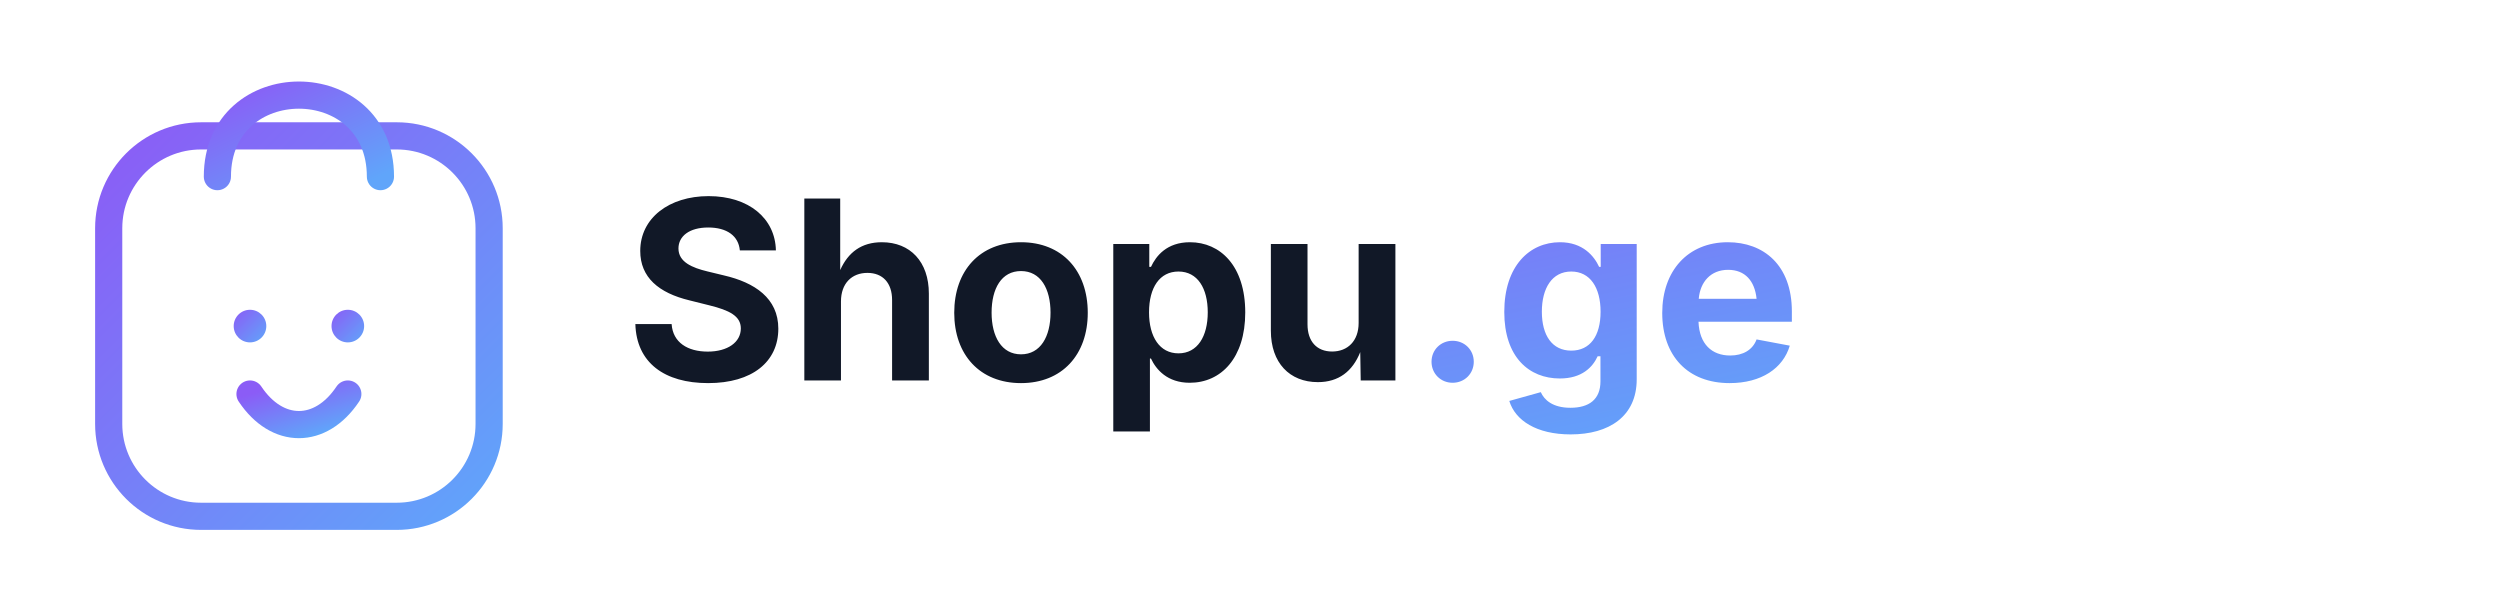
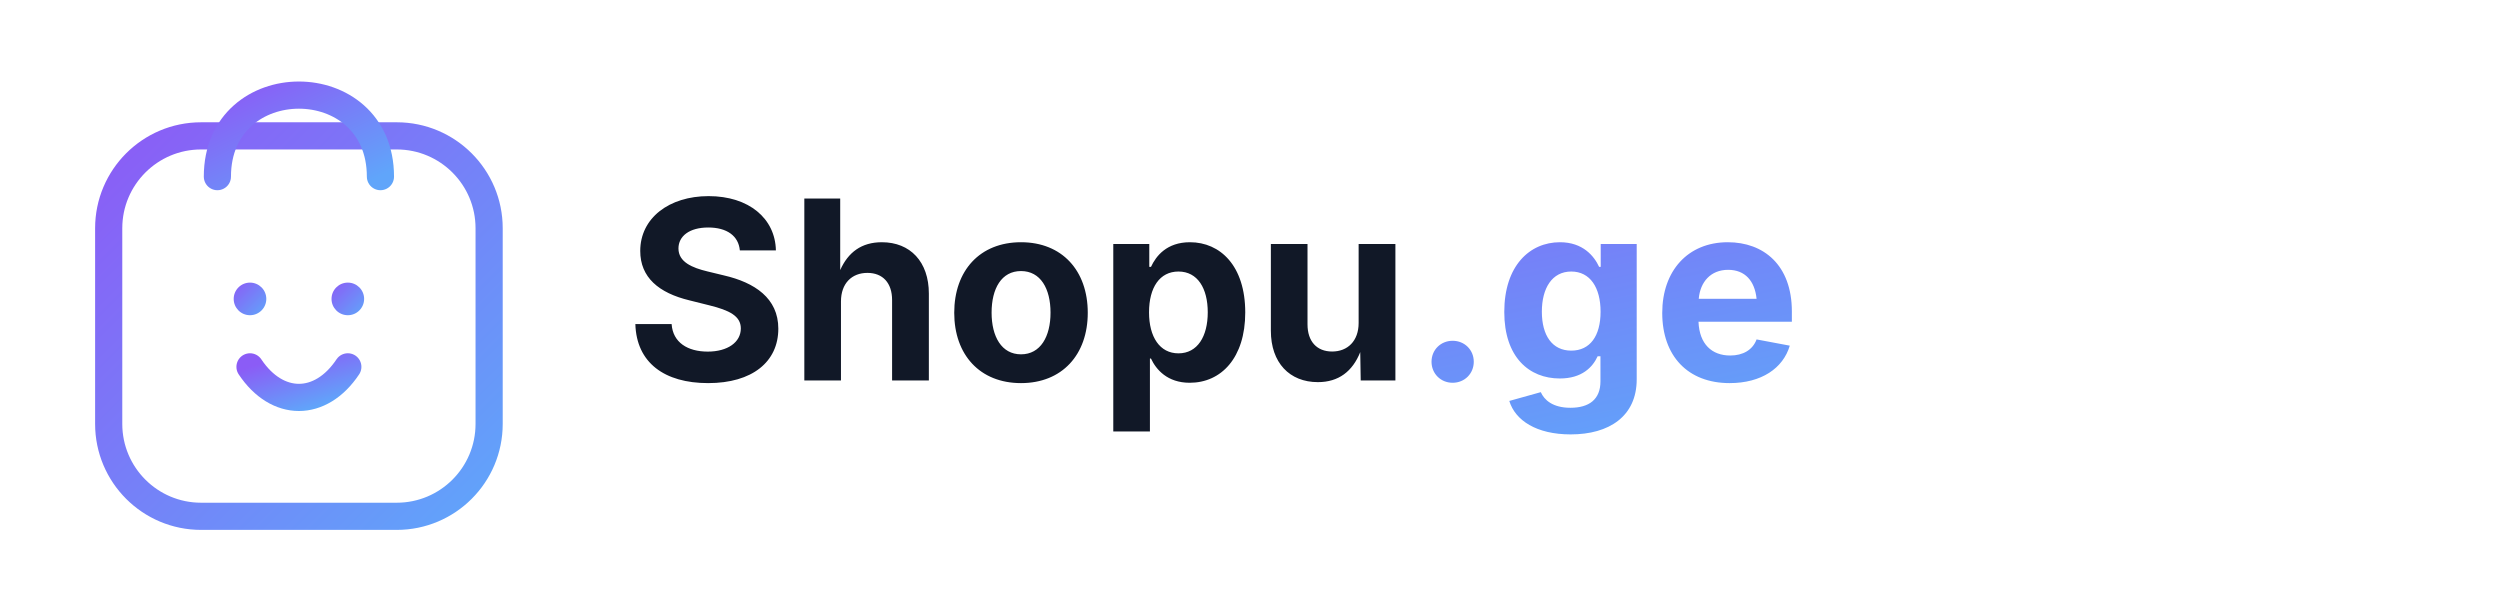
<svg xmlns="http://www.w3.org/2000/svg" viewBox="0 0 920 220" role="img" aria-label="Shopu.ge logo">
  <defs>
    <linearGradient id="g" x1="0" y1="0" x2="1" y2="1">
      <stop offset="0" stop-color="#8B5CF6" />
      <stop offset="1" stop-color="#60A5FA" />
    </linearGradient>
  </defs>
  <g transform="translate(40,10)" fill="none" stroke="url(#g)" stroke-width="10" stroke-linecap="round" stroke-linejoin="round">
    <rect x="0" y="40" width="140" height="140" rx="34" />
    <path d="M40 55 C40 15, 100 15, 100 55" />
    <path d="M40 55 L40 70" />
    <path d="M100 55 L100 70" />
-     <circle cx="52" cy="110" r="6" fill="url(#g)" stroke="none" />
-     <circle cx="88" cy="110" r="6" fill="url(#g)" stroke="none" />
-     <path d="M52 135 C62 150, 78 150, 88 135" />
+     <circle cx="52" cy="100" r="6" fill="url(#g)" stroke="none" />
+     <circle cx="88" cy="100" r="6" fill="url(#g)" stroke="none" />
+     <path d="M52 125 C62 140, 78 140, 88 125" />
  </g>
  <g transform="translate(230,0)">
    <text x="0" y="140" font-family="Inter, system-ui, -apple-system, Segoe UI, Roboto, Arial, sans-serif" font-size="92" font-weight="700" fill="#111827">
      Shopu<tspan fill="url(#g)">.ge</tspan>
    </text>
  </g>
</svg>
